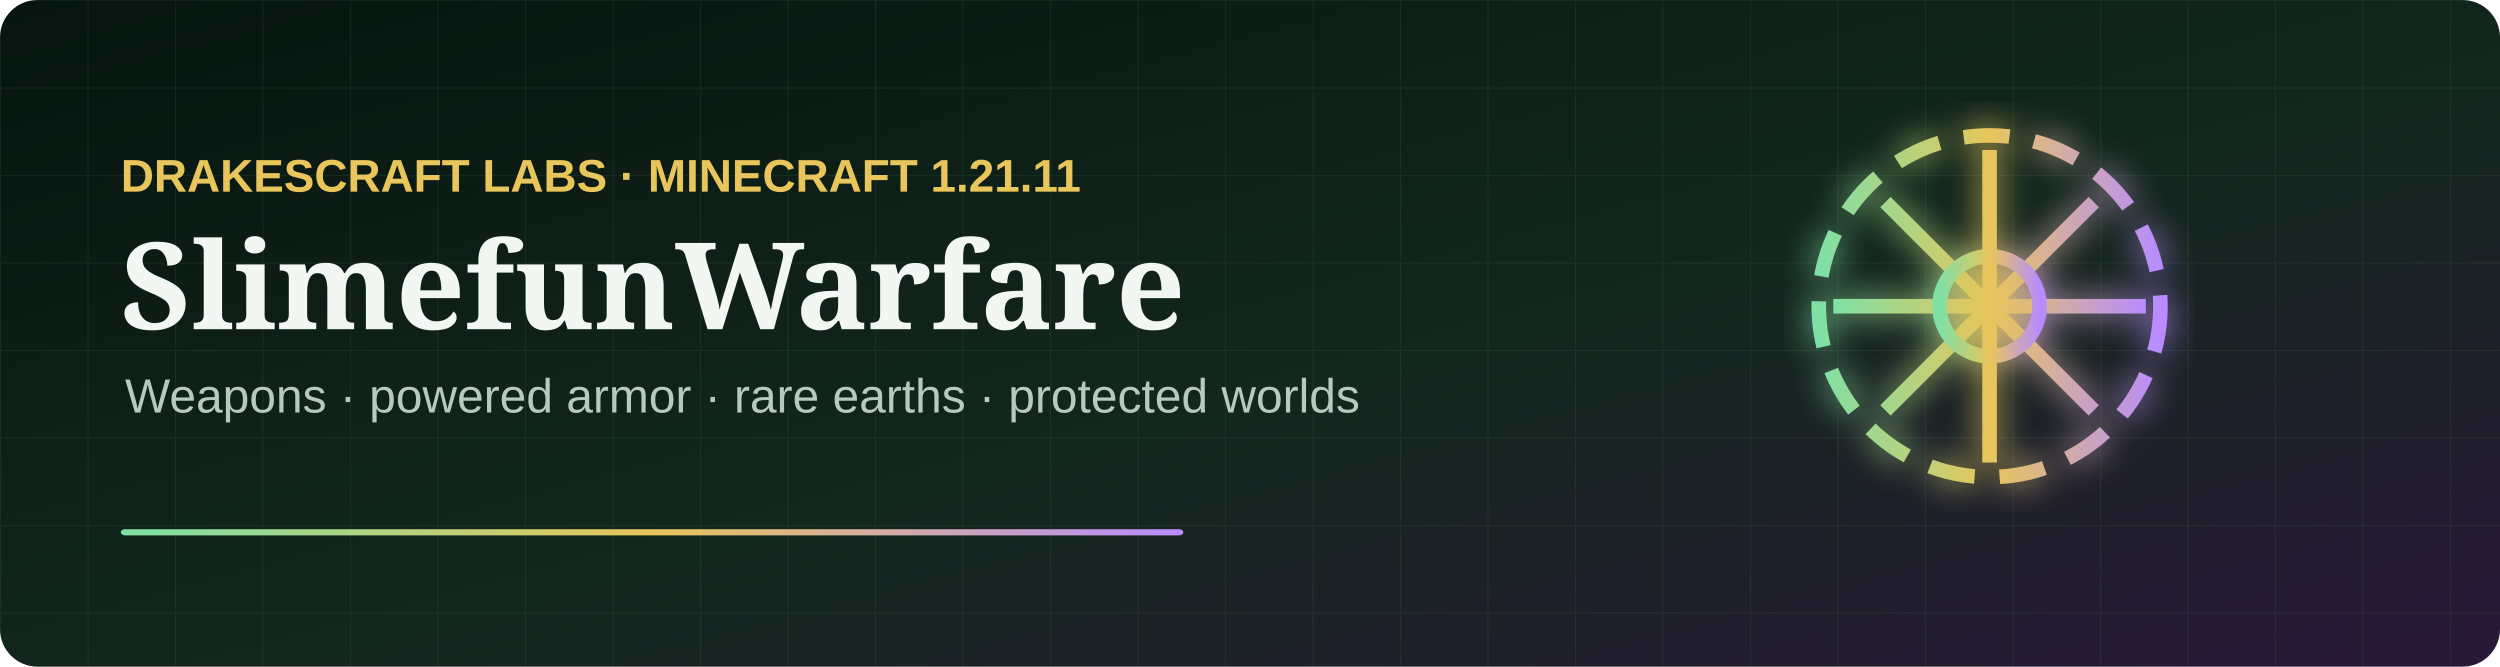
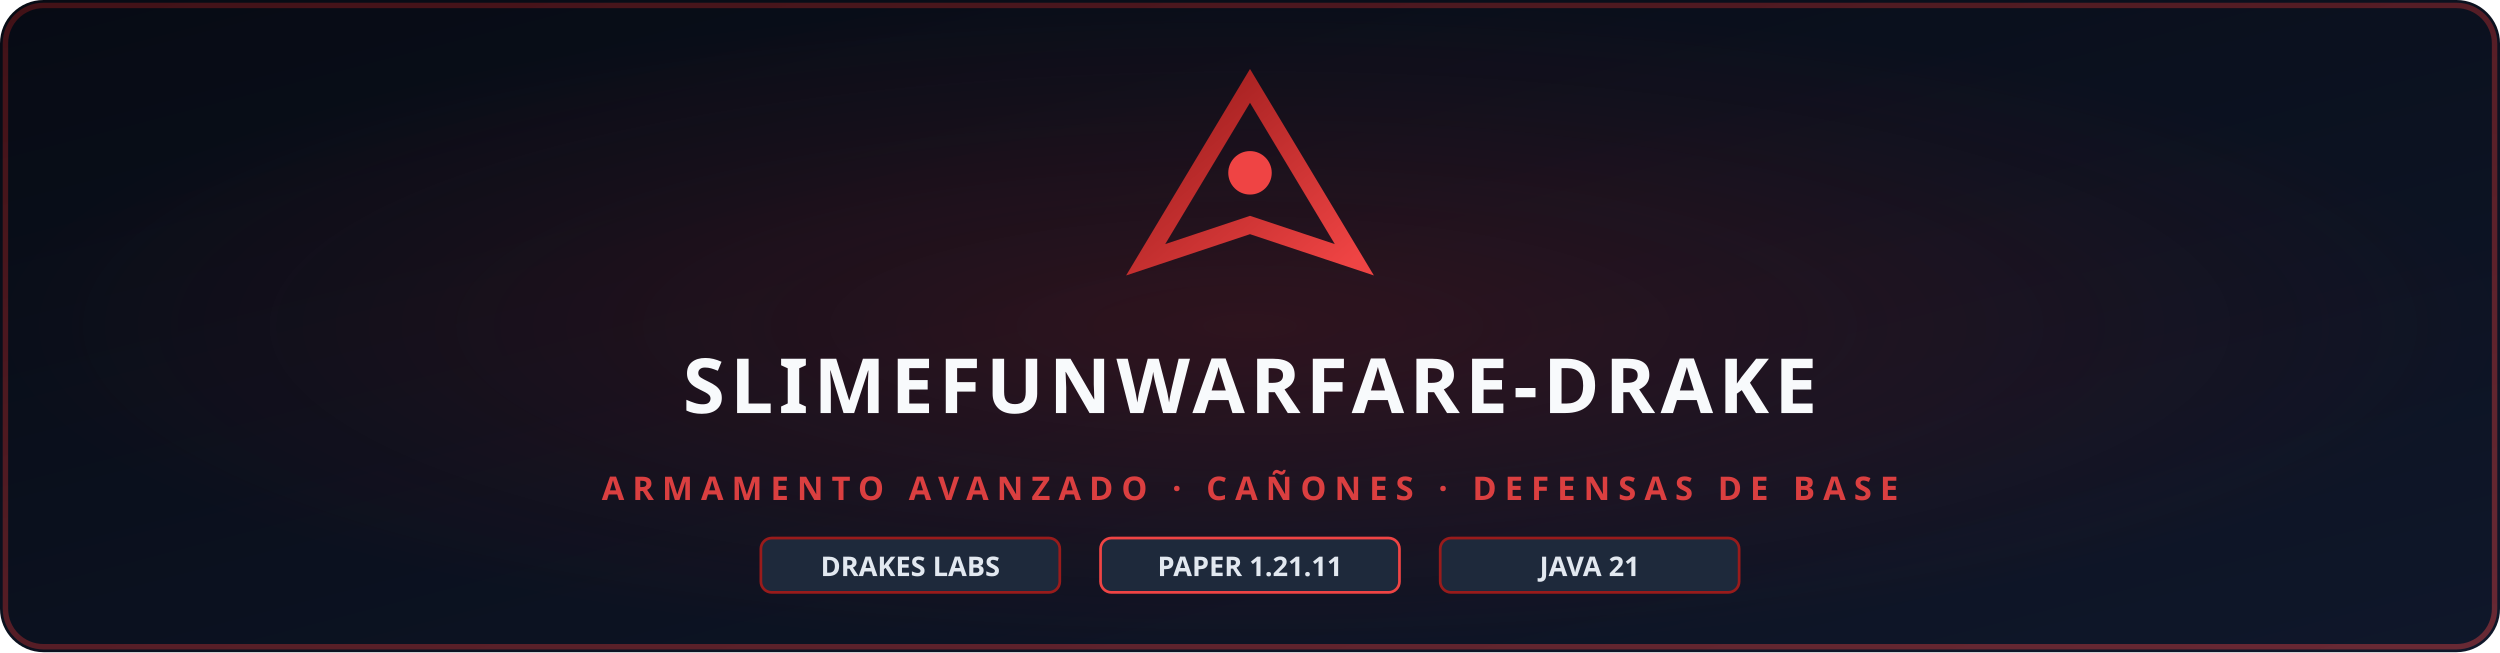
- <svg xmlns="http://www.w3.org/2000/svg" viewBox="0 0 1200 320" role="img" aria-labelledby="title desc">
+ <svg xmlns="http://www.w3.org/2000/svg" viewBox="0 0 920 240" width="920" height="240" role="img" aria-label="SlimefunWarfare-Drake Banner">
  <defs>
-     <linearGradient id="bg" x1="0" y1="0" x2="1" y2="1">
-       <stop stop-color="#07140f" />
-       <stop offset=".55" stop-color="#13271d" />
-       <stop offset="1" stop-color="#2a1838" />
+     <linearGradient id="bFondo" x1="0" y1="0" x2="1" y2="1">
+       <stop offset="0%" stop-color="#070B14" />
+       <stop offset="100%" stop-color="#0F172A" />
    </linearGradient>
-     <linearGradient id="metal" x1="0" y1="0" x2="1" y2="0">
-       <stop stop-color="#7fe0a5" />
-       <stop offset=".5" stop-color="#e8c65b" />
-       <stop offset="1" stop-color="#b88cff" />
+     <linearGradient id="acG" x1="0" y1="0" x2="1" y2="1">
+       <stop offset="0%" stop-color="#991B1B" />
+       <stop offset="100%" stop-color="#EF4444" />
    </linearGradient>
-     <filter id="glow">
-       <feGaussianBlur stdDeviation="8" result="b" />
-       <feMerge>
-         <feMergeNode in="b" />
-         <feMergeNode in="SourceGraphic" />
-       </feMerge>
-     </filter>
-     <pattern id="grid" width="42" height="42" patternUnits="userSpaceOnUse">
-       <path d="M42 0H0v42" fill="none" stroke="#7fe0a5" stroke-opacity=".08" />
-     </pattern>
+     <radialGradient id="bHalo" cx="50%" cy="50%" r="50%">
+       <stop offset="0%" stop-color="#991B1B" stop-opacity="0.25" />
+       <stop offset="100%" stop-color="#991B1B" stop-opacity="0" />
+     </radialGradient>
  </defs>
-   <rect width="1200" height="320" rx="18" fill="url(#bg)" />
-   <rect width="1200" height="320" rx="18" fill="url(#grid)" />
-   <path d="M58 226h250l55-105 64 137 62-85h178" fill="none" stroke="url(#metal)" stroke-width="5" filter="url(#glow)" stroke-dasharray="900" stroke-dashoffset="900">
-     <animate attributeName="stroke-dashoffset" from="900" to="0" dur="2.4s" fill="freeze" />
-   </path>
-   <g transform="translate(850 42)" fill="none" stroke="url(#metal)" stroke-width="7" filter="url(#glow)">
-     <circle cx="105" cy="105" r="82" stroke-dasharray="22 12">
-       <animateTransform attributeName="transform" type="rotate" from="0 105 105" to="360 105 105" dur="14s" repeatCount="indefinite" />
-     </circle>
-     <path d="M30 105h150M105 30v150M55 55l100 100M155 55 55 155" />
-     <circle cx="105" cy="105" r="24" fill="#e8c65b" fill-opacity=".18" />
+   <rect width="920" height="240" rx="16" fill="url(#bFondo)" />
+   <rect width="920" height="240" rx="16" fill="url(#bHalo)" />
+   <rect x="2" y="2" width="916" height="236" rx="14" fill="none" stroke="url(#acG)" stroke-width="2" opacity="0.4" />
+   <g transform="translate(460,70) scale(1.6)">
+     <path d="M-24,16 L0,-24 L24,16 L0,8 Z" fill="none" stroke="url(#acG)" stroke-width="4" />
+     <circle cx="0" cy="-4" r="5" fill="#EF4444" />
  </g>
-   <text x="58" y="92" fill="#e8c65b" font-family="Segoe UI,Arial,sans-serif" font-size="22" font-weight="700">DRAKESCRAFT LABS · MINECRAFT 1.21.11</text>
-   <text x="58" y="158" fill="#f3f7f4" font-family="Georgia,serif" font-size="58" font-weight="700">SlimefunWarfare</text>
-   <text x="60" y="198" fill="#b9c9c0" font-family="Segoe UI,Arial,sans-serif" font-size="23">Weapons · powered armor · rare earths · protected worlds</text>
-   <rect x="58" y="254" width="510" height="3" rx="2" fill="url(#metal)">
-     <animate attributeName="width" values="180;510;180" dur="5s" repeatCount="indefinite" />
-   </rect>
+   <text x="460" y="152" text-anchor="middle" font-family="'Segoe UI', system-ui, -apple-system, sans-serif" font-weight="900" font-size="28" fill="#F8FAFC" letter-spacing="2">
+     SLIMEFUNWARFARE-DRAKE
+   </text>
+   <text x="460" y="184" text-anchor="middle" font-family="'Segoe UI', system-ui, -apple-system, sans-serif" font-weight="700" font-size="12" fill="#EF4444" letter-spacing="3" opacity="0.9">
+     ARMAMENTO AVANZADO · CAÑONES · DEFENSAS DE BASE
+   </text>
+   <g transform="translate(460, 210)">
+     <rect x="-180" y="-12" width="110" height="20" rx="4" fill="#1E293B" stroke="#991B1B" stroke-width="1" />
+     <text x="-125" y="2" text-anchor="middle" font-family="sans-serif" font-size="10" font-weight="700" fill="#E2E8F0">DRAKES LABS</text>
+     <rect x="-55" y="-12" width="110" height="20" rx="4" fill="#1E293B" stroke="#EF4444" stroke-width="1" />
+     <text x="0" y="2" text-anchor="middle" font-family="sans-serif" font-size="10" font-weight="700" fill="#E2E8F0">PAPER 1.21.11</text>
+     <rect x="70" y="-12" width="110" height="20" rx="4" fill="#1E293B" stroke="#991B1B" stroke-width="1" />
+     <text x="125" y="2" text-anchor="middle" font-family="sans-serif" font-size="10" font-weight="700" fill="#E2E8F0">JAVA 21</text>
+   </g>
</svg>
